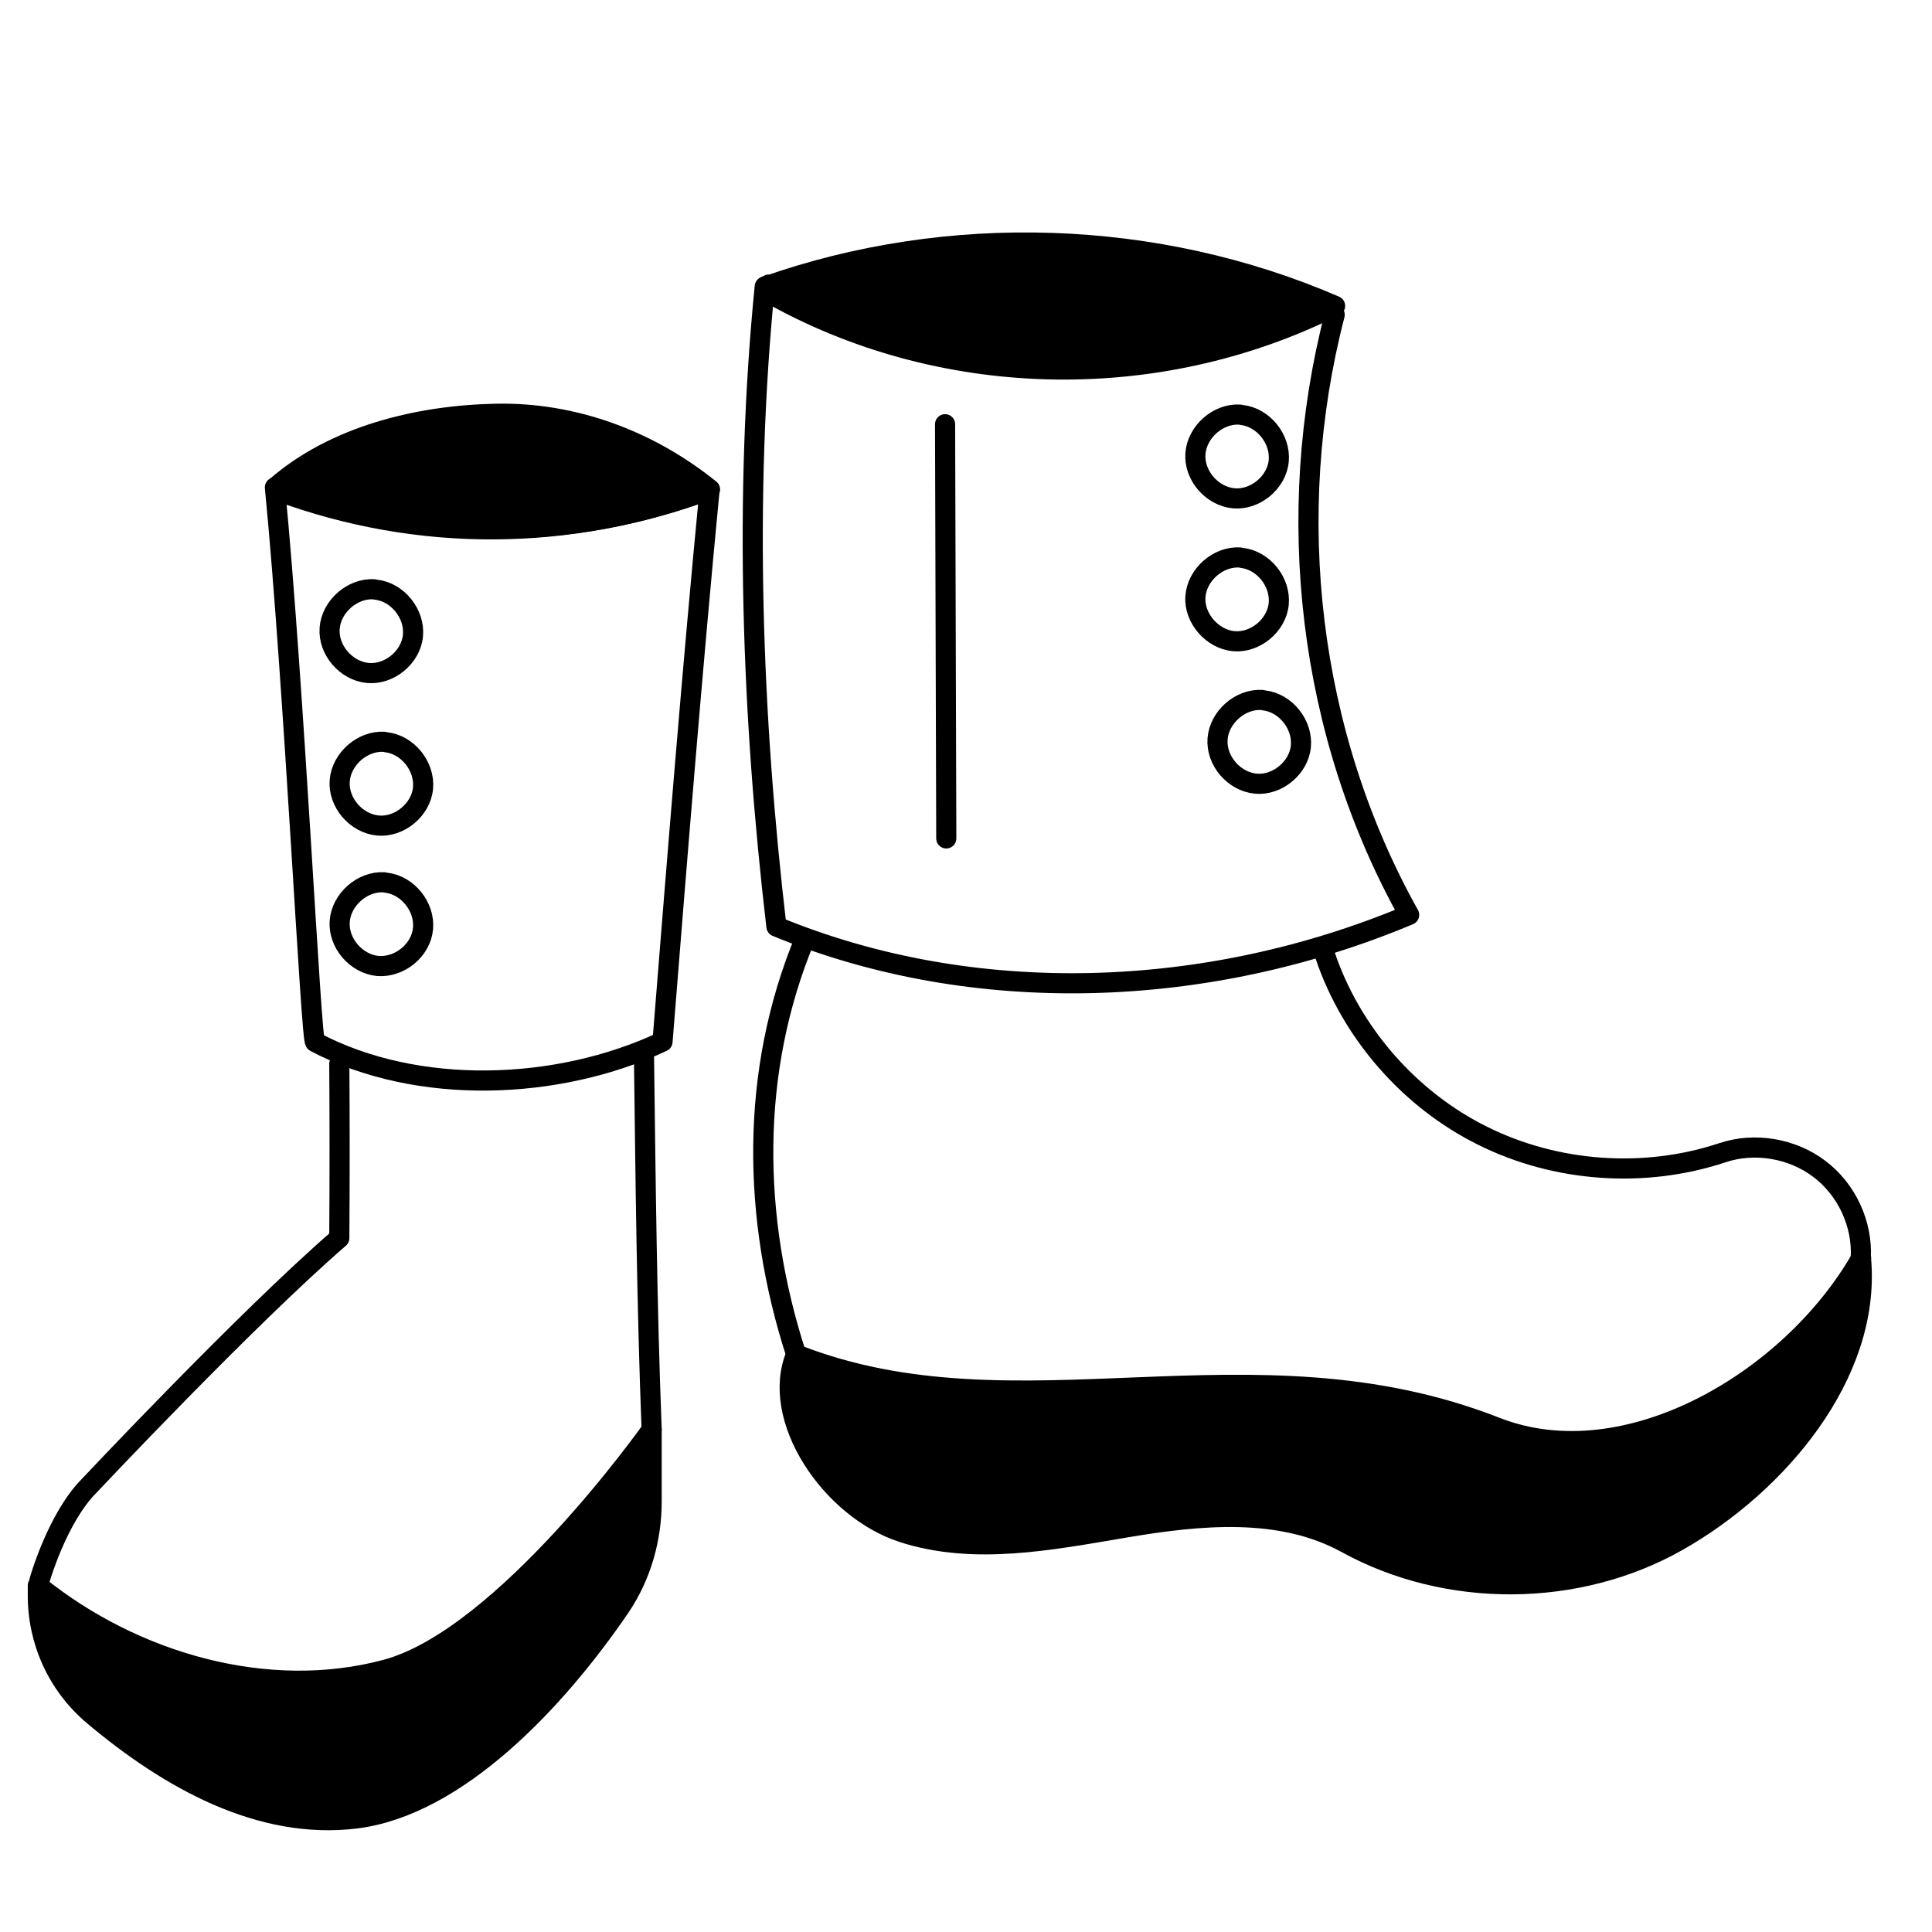
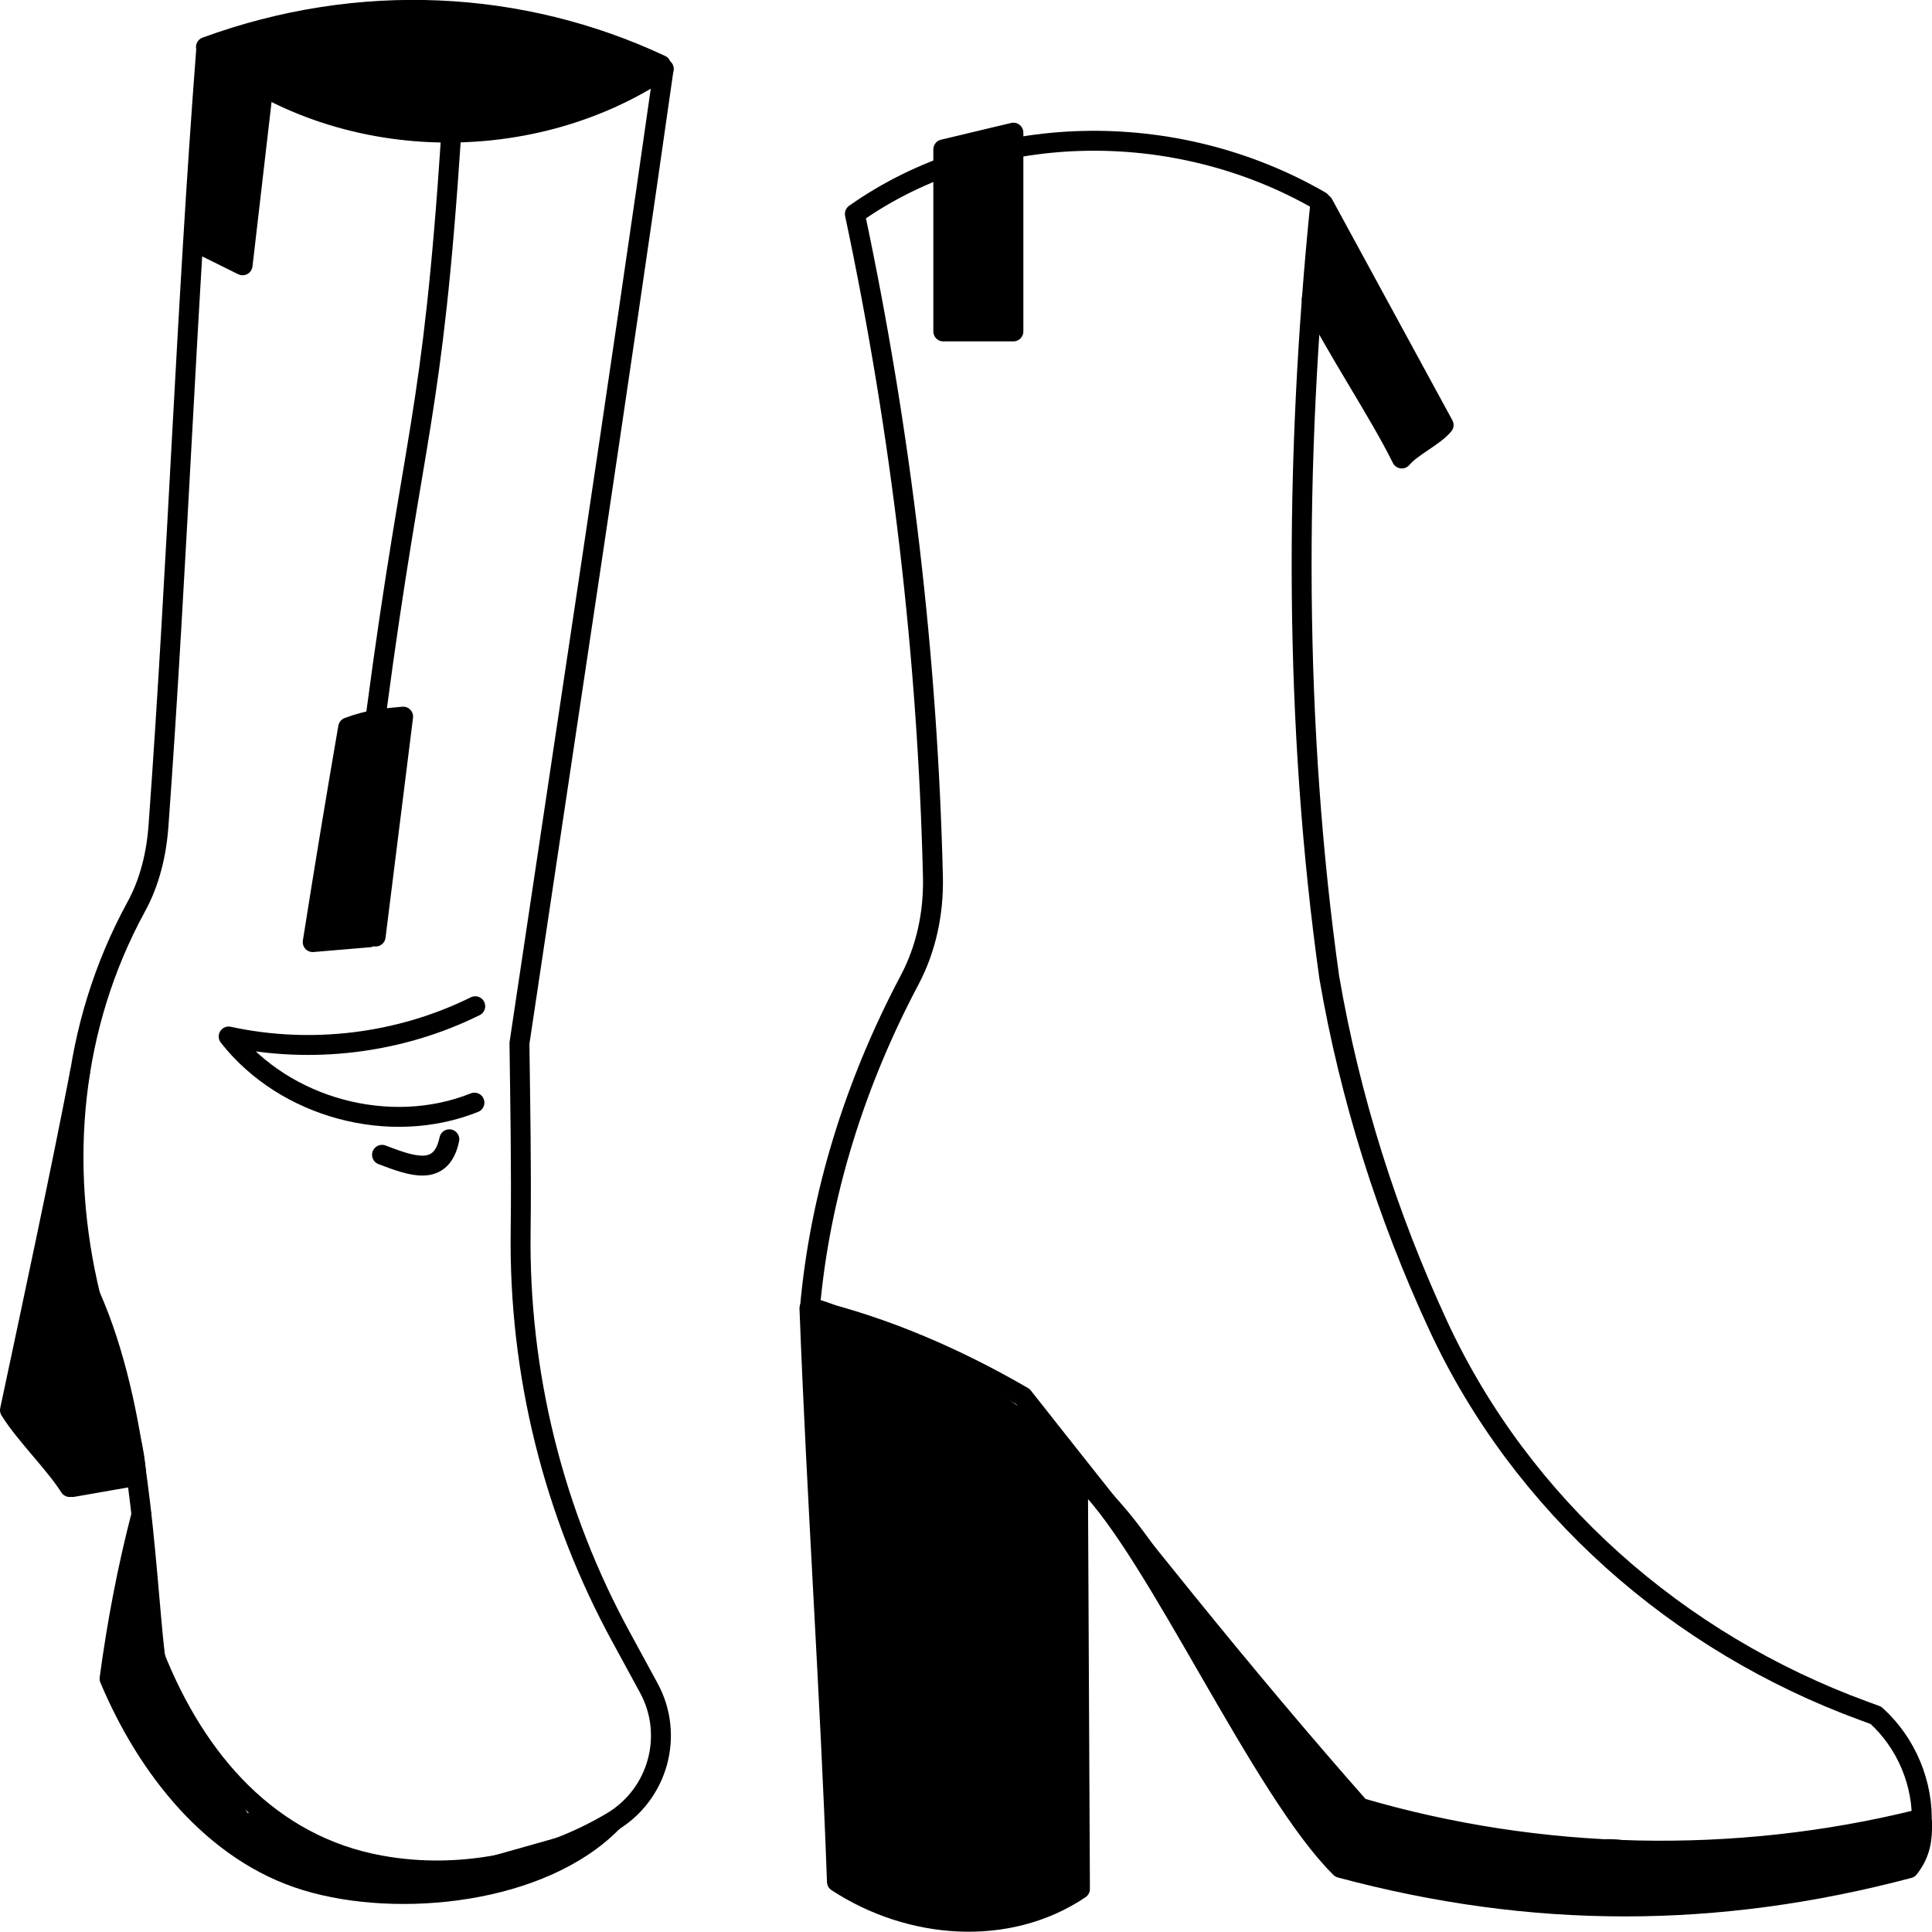
- <svg xmlns="http://www.w3.org/2000/svg" version="1.1" x="0px" y="0px" width="48px" height="48px" viewBox="0 0 48 48" style="enable-background:new 0 0 48 48;" xml:space="preserve">
-   <style type="text/css">
- 	.st0{display:none;}
- 	.st1{fill:none;stroke:#000000;stroke-width:0.5;stroke-linecap:round;stroke-linejoin:round;stroke-miterlimit:10;}
- 	.st2{stroke:#000000;stroke-width:0.5;stroke-linecap:round;stroke-linejoin:round;stroke-miterlimit:10;}
- 	
- 		.st3{stroke:#000000;stroke-width:0.5;stroke-linecap:round;stroke-linejoin:round;stroke-miterlimit:10;stroke-dasharray:0,0,0,0,0,0;}
- 	
- 		.st4{fill:none;stroke:#000000;stroke-width:0.5;stroke-linecap:round;stroke-linejoin:round;stroke-miterlimit:10;stroke-dasharray:0,0,0,0,0,0;}
- </style>
-   <g id="Layer_2">
-     <path class="st1" d="M6.99,12.13c3.49,1.33,7.15,1.33,10.64,0.03c-0.43,4.46-0.8,9.09-1.17,13.72c-2.6,1.22-6.09,1.35-8.63,0.01   c-0.1,0.07-0.52-8.85-1-13.78" />
-     <path class="st1" d="M8.43,26.43c0.01,1.44,0.01,2.89,0,4.33c-2.31,2-6.21,6.15-6.21,6.15c-0.8,0.8-1.24,2.36-1.24,2.36" />
-     <path class="st1" d="M16,26.27c0.04,3.08,0.07,6.16,0.19,9.25" />
-     <path class="st2" d="M0.94,39.39c2.38,1.92,5.7,2.88,8.65,2.09s6.6-5.96,6.6-5.96l0,1.78c0,0.93-0.26,1.85-0.78,2.62   c-1.6,2.35-4.06,4.95-6.57,5.26c-2.37,0.29-4.63-0.97-6.52-2.56c-0.89-0.75-1.39-1.85-1.38-3.01c0-0.06,0-0.13,0-0.2" />
-     <path class="st3" d="M6.84,12.11c1.46-1.28,3.54-1.79,5.48-1.83c1.94-0.04,3.81,0.66,5.32,1.88c-3.5,1.3-7.23,1.33-10.73,0.04" />
-     <path class="st3" d="M19.09,7.27c4.21,2.39,9.58,2.58,14.08,0.33c-4.43-1.92-9.6-2.09-14.16-0.48c0.01-0.02,0.07-0.03,0.09-0.05" />
-     <path class="st4" d="M33.16,7.82c-1.29,4.98-0.66,10.42,1.85,14.91c-5.02,2.11-10.82,2.31-15.72,0.29   c-0.61-5.2-0.81-10.68-0.29-15.9" />
-     <path class="st4" d="M23.48,10.54c0.01,3.43,0.02,6.86,0.03,10.29" />
-     <path class="st4" d="M20,23.32c-1.37,3.3-1.32,6.93-0.22,10.33" />
-     <path class="st4" d="M32.92,23.73c0.65,1.93,2.1,3.59,3.92,4.49c1.83,0.91,4.02,1.06,5.95,0.42c0.8-0.27,1.74-0.11,2.41,0.4   c0.68,0.51,1.08,1.37,1.03,2.22" />
-     <path class="st3" d="M46.24,31.32c0.23,2.83-2.07,5.56-4.56,6.97s-5.72,1.43-8.23,0.05c-1.64-0.9-3.64-0.7-5.48-0.39   c-1.84,0.31-3.77,0.7-5.55,0.12s-3.31-2.84-2.64-4.42c5.5,2.16,11.31-0.58,17.39,1.81c3.25,1.27,7.34-1.17,9.07-4.2" />
-     <path class="st4" d="M30.85,10.31c0.54,0.06,0.97,0.6,0.92,1.14c-0.05,0.54-0.59,0.98-1.12,0.93c-0.54-0.05-0.99-0.57-0.95-1.11   c0.04-0.54,0.56-1,1.1-0.97" />
-     <path class="st4" d="M30.85,13.86c0.54,0.06,0.97,0.6,0.92,1.14c-0.05,0.54-0.59,0.98-1.12,0.93s-0.99-0.57-0.95-1.11   c0.04-0.54,0.56-1,1.1-0.97" />
-     <path class="st4" d="M31.4,17.4c0.54,0.06,0.97,0.6,0.92,1.14c-0.05,0.54-0.59,0.98-1.12,0.93c-0.54-0.05-0.99-0.57-0.95-1.11   c0.04-0.54,0.56-1,1.1-0.97" />
-     <path class="st4" d="M9.59,21.93c0.54,0.06,0.97,0.6,0.92,1.14S9.93,24.04,9.39,24c-0.54-0.05-0.99-0.57-0.95-1.11   c0.04-0.54,0.56-1,1.1-0.97" />
-     <path class="st4" d="M9.59,18.44c0.54,0.06,0.97,0.6,0.92,1.14s-0.59,0.98-1.12,0.93c-0.54-0.05-0.99-0.57-0.95-1.11   s0.56-1,1.1-0.97" />
-     <path class="st4" d="M9.34,14.65c0.54,0.06,0.97,0.6,0.92,1.14c-0.05,0.54-0.59,0.98-1.12,0.93c-0.54-0.05-0.99-0.57-0.95-1.11   s0.56-1,1.1-0.97" />
-   </g>
+ <svg xmlns="http://www.w3.org/2000/svg" id="Layer_4" data-name="Layer 4" viewBox="0 0 48.5 48.5">
+   <defs>
+     <style>
+       .cls-1, .cls-2 {
+         stroke: #000;
+         stroke-linecap: round;
+         stroke-linejoin: round;
+         stroke-width: .5px;
+       }
+ 
+       .cls-2 {
+         fill: none;
+       }
+     </style>
+   </defs>
+   <path class="cls-2" d="M48.14,45.68c-4.58,1.13-9.47,1.03-14-.3-3-3.4-5.73-6.86-8.46-10.32-1.62-.94-3.44-1.75-5.35-2.2.25-2.87,1.14-5.68,2.5-8.25.42-.79.61-1.69.59-2.59-.13-5.46-.78-11.09-1.96-16.65,3.31-2.34,8.03-2.44,11.69-.32-.67,6.58-.66,13.22.22,19.49.52,3.02,1.45,5.97,2.74,8.75,2.1,4.52,6.01,7.95,10.68,9.66l.3.11c.76.68,1.2,1.72,1.15,2.74" />
+   <path class="cls-1" d="M33.22,5.12l3.02,5.55c-.25.3-.8.54-1.05.84-.56-1.14-1.71-2.86-2.26-4" />
+   <path class="cls-1" d="M27.06,36.96l.05,10.35v.11c-1.81,1.22-4.27,1.02-6.1-.18-.17-4.76-.51-9.63-.69-14.4.51-.04,5.34,2.33,6.73,4.11" />
+   <path class="cls-1" d="M38.52,46.65c-1.32-.18-2.98-.2-4-.85-.95-.6-2.23-2.56-3.18-3.44-1.57-1.46-2.45-3.72-4.06-5.13,1.76,1.76,4.41,7.73,6.37,9.66,4.81,1.29,9.44,1.29,14.27.01.3-.38.34-.75.33-1.15-2.52.7-5.13.96-7.65.68-.71-.08-1.47.3-2.07.22Z" />
+   <path class="cls-1" d="M16.66,1.73c-3.44,2.3-8.36,2.12-11.49-.55C9.02-.23,13.09-.01,16.59,1.63" />
+   <path class="cls-2" d="M16.66,1.73c-1.15,8.09-2.45,16.62-3.62,24.46.02,1.55.05,3.1.03,4.7-.05,3.58.82,7.1,2.54,10.24.22.41.45.82.68,1.25.64,1.18.23,2.66-.92,3.35-1.73,1.03-3.83,1.46-5.81,1.1-2.79-.5-4.63-2.62-5.68-5.26" />
+   <path class="cls-2" d="M2.27,32.53c1.26,2.85,1.35,6.6,1.62,9.05" />
+   <path class="cls-2" d="M5.18,1.19c-.51,6.63-.72,12.92-1.2,19.52-.05.72-.22,1.44-.57,2.07-1.62,2.98-1.95,6.42-1.14,9.76" />
+   <path class="cls-1" d="M1.75,37.33c-.38-.6-1.13-1.33-1.5-1.93.54-2.54,1.27-5.94,1.76-8.49-.17.83-.3,2.42-.34,3.37,0,.23-.13.4-.09.62.02.11.01.3.05.41.11.36.33.76.44,1.12.05.16.31.28.32.45.01.18-.02.35-.05.53-.19,1.22-.52,3.83-.6,3.82" />
+   <path class="cls-1" d="M3.42,37.05l-1.6.28c.1-1.63.38-2.57.69-4.18-.05.49.04.94.23,1.39.33.78.63,1.65.68,2.5Z" />
+   <path class="cls-1" d="M15.37,45.74c-1.76,1.8-5.36,2.18-7.69,1.47s-3.99-2.83-4.93-5.07c.19-1.4.44-2.73.8-4.12-.07.61-.01,1.24.08,1.85.08.52.16,1.05.24,1.57.05.32.1.64.22.94.27.65.74,1.26,1.09,1.87.27.47.52.89.8,1.36.05.07.11.16.2.15.19-.02.38.07.55.16.52.28,1.01.62,1.57.84.68.26,1.42.32,2.15.37" />
+   <path class="cls-2" d="M11.33,3.33c-.48,7.29-.93,7.36-1.89,14.6" />
+   <path class="cls-1" d="M9.43,23.51c.23-1.84.46-3.68.69-5.52-.43.04-.86.07-1.38.27-.3,1.74-.59,3.49-.89,5.39.58-.05.84-.07,1.42-.12" />
+   <path class="cls-2" d="M11.93,25.26c-1.9.94-4.12,1.21-6.19.76,1.41,1.8,4.05,2.51,6.17,1.66" />
+   <path class="cls-2" d="M11.28,28.6c-.2.96-.95.67-1.69.39" />
+   <polygon class="cls-1" points="25.44 8.32 23.68 8.32 23.68 3.75 25.44 3.33 25.44 8.32" />
+   <polygon class="cls-1" points="5.02 6.13 6.09 6.66 6.72 1.23 5.33 1.15 5.02 6.13" />
</svg>
